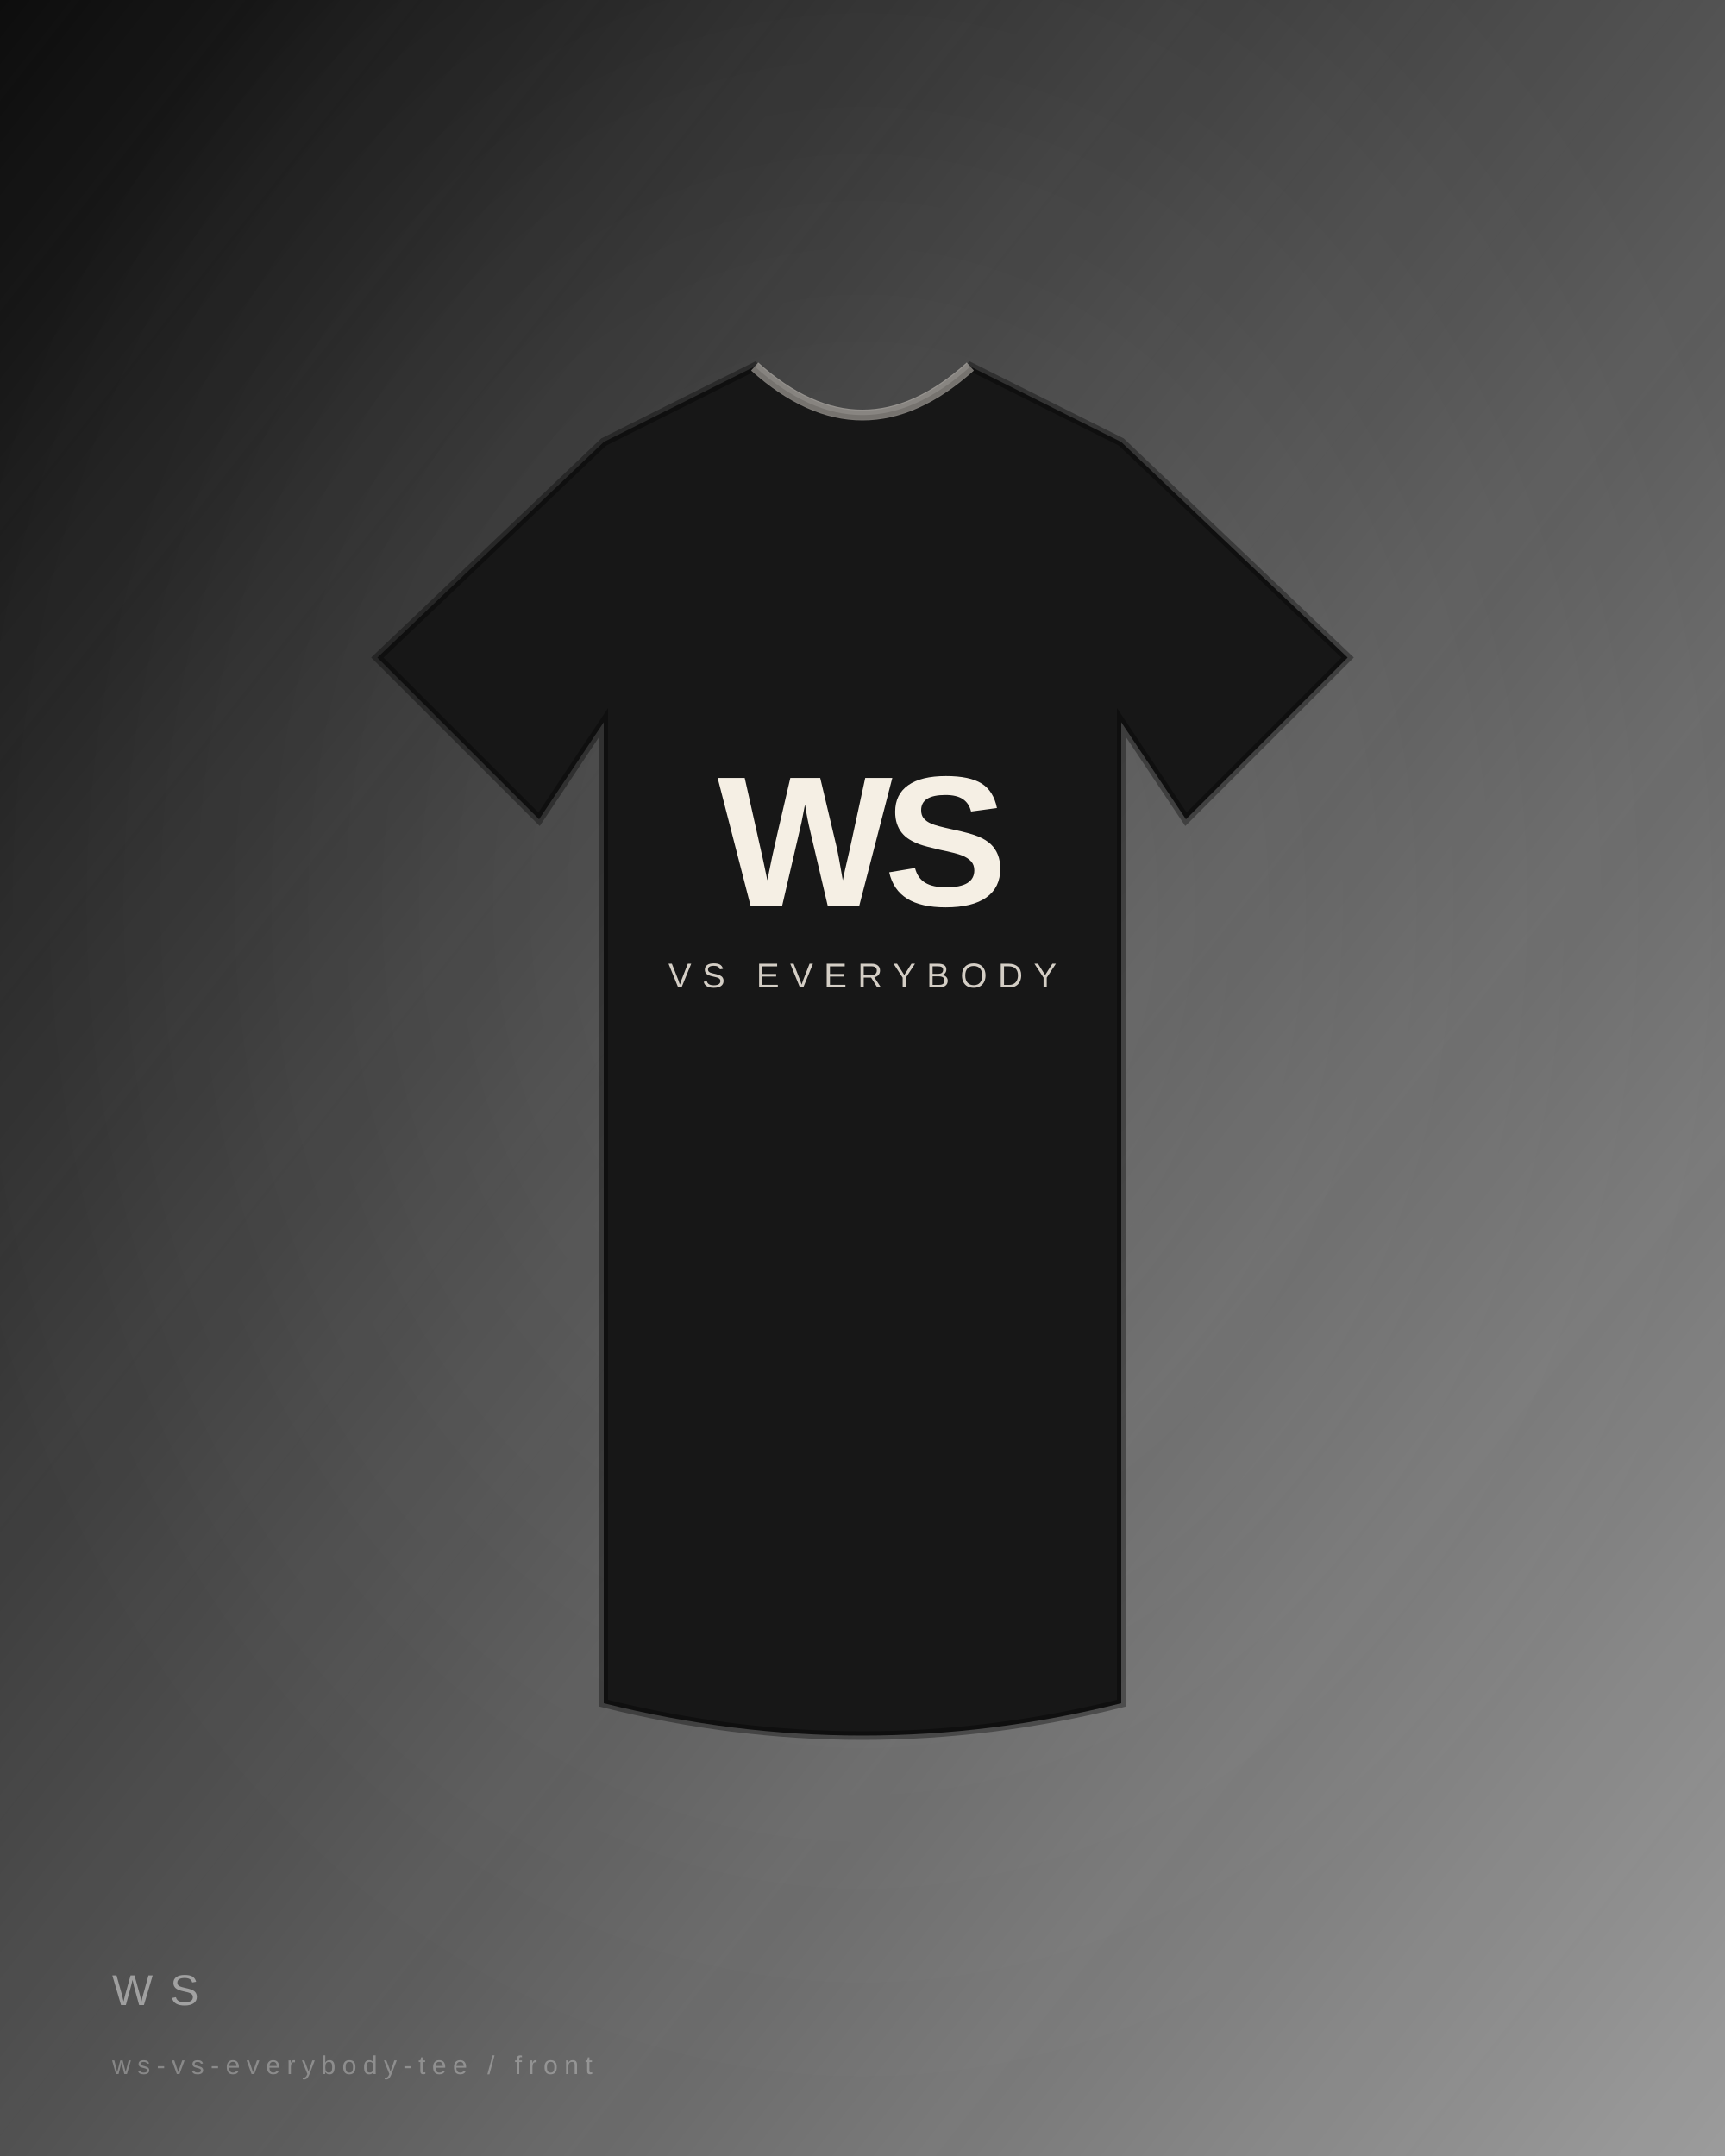
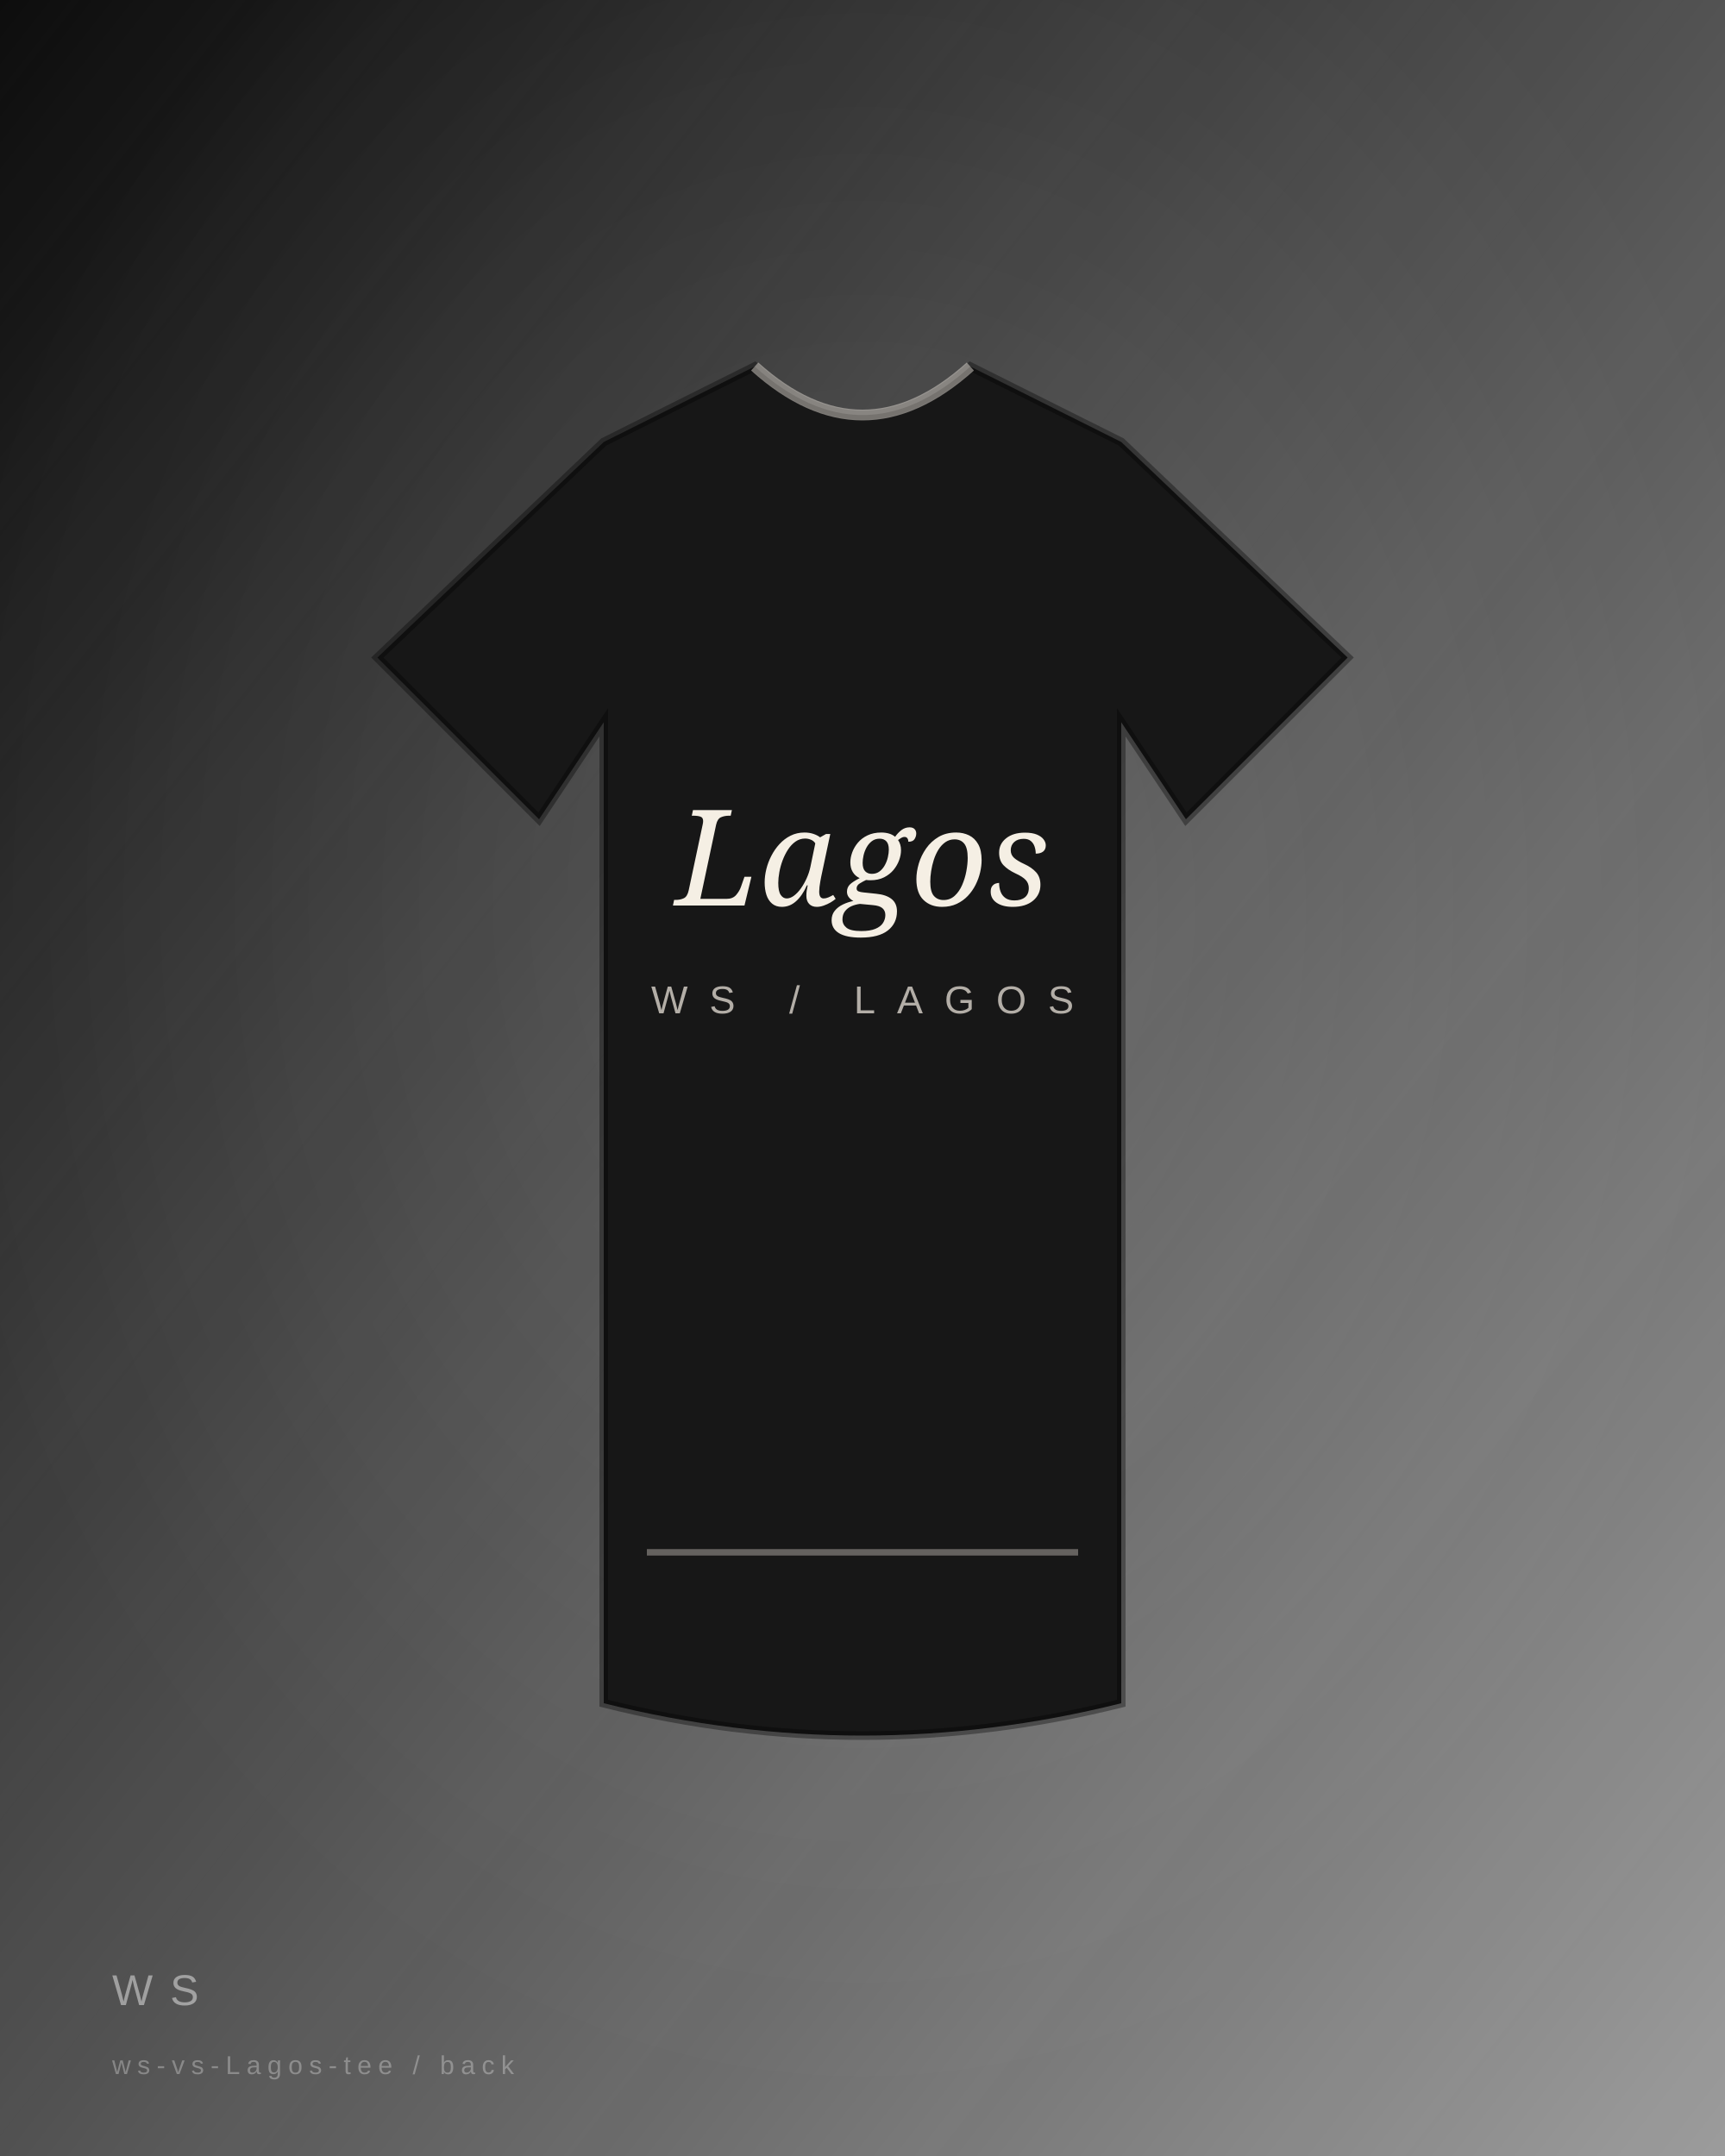
<svg xmlns="http://www.w3.org/2000/svg" viewBox="0 0 800 1000" width="800" height="1000">
  <defs>
    <linearGradient id="bg" x1="0" y1="0" x2="1" y2="1">
      <stop offset="0" stop-color="#0d0d0d" />
      <stop offset="1" stop-color="#000" stop-opacity="0.35" />
    </linearGradient>
    <radialGradient id="glow" cx="0.5" cy="0.42" r="0.55">
      <stop offset="0" stop-color="#ffffff" stop-opacity="0.10" />
      <stop offset="1" stop-color="#ffffff" stop-opacity="0" />
    </radialGradient>
  </defs>
  <rect width="800" height="1000" fill="url(#bg)" />
  <rect width="800" height="1000" fill="url(#glow)" />
  <path d="M280 205 L350 170 Q400 215 450 170 L520 205 L625 305 L550 380 L520 335 L520 790 Q400 820 280 790 L280 335 L250 380 L175 305 Z" fill="#171717" stroke="#000" stroke-opacity="0.35" stroke-width="4" />
  <path d="M350 170 Q400 215 450 170" fill="none" stroke="#f5efe4" stroke-opacity="0.45" stroke-width="5" />
-   <text x="400" y="420" text-anchor="middle" fill="#f5efe4" font-family="Arial Black, Arial, sans-serif" font-size="86" font-weight="bold" letter-spacing="-4">WS</text>
-   <text x="400" y="458" text-anchor="middle" fill="#f5efe4" fill-opacity="0.85" font-family="Arial, sans-serif" font-size="16" letter-spacing="5">VS EVERYBODY</text>
+   <text x="400" y="420" text-anchor="middle" fill="#f5efe4" font-family="Georgia, serif" font-size="62" font-style="italic">Lagos</text>
+   <text x="400" y="470" text-anchor="middle" fill="#f5efe4" fill-opacity="0.7" font-family="Arial, sans-serif" font-size="18" letter-spacing="10">WS / LAGOS</text>
+   <line x1="300" y1="720" x2="500" y2="720" stroke="#f5efe4" stroke-opacity="0.35" stroke-width="3" />
  <text x="52" y="930" fill="#ffffff" fill-opacity="0.45" font-family="Arial, sans-serif" font-size="20" letter-spacing="8">WS</text>
-   <text x="52" y="962" fill="#ffffff" fill-opacity="0.3" font-family="Arial, sans-serif" font-size="12" letter-spacing="3">ws-vs-everybody-tee / front</text>
+   <text x="52" y="962" fill="#ffffff" fill-opacity="0.3" font-family="Arial, sans-serif" font-size="12" letter-spacing="3">ws-vs-Lagos-tee / back</text>
</svg>
